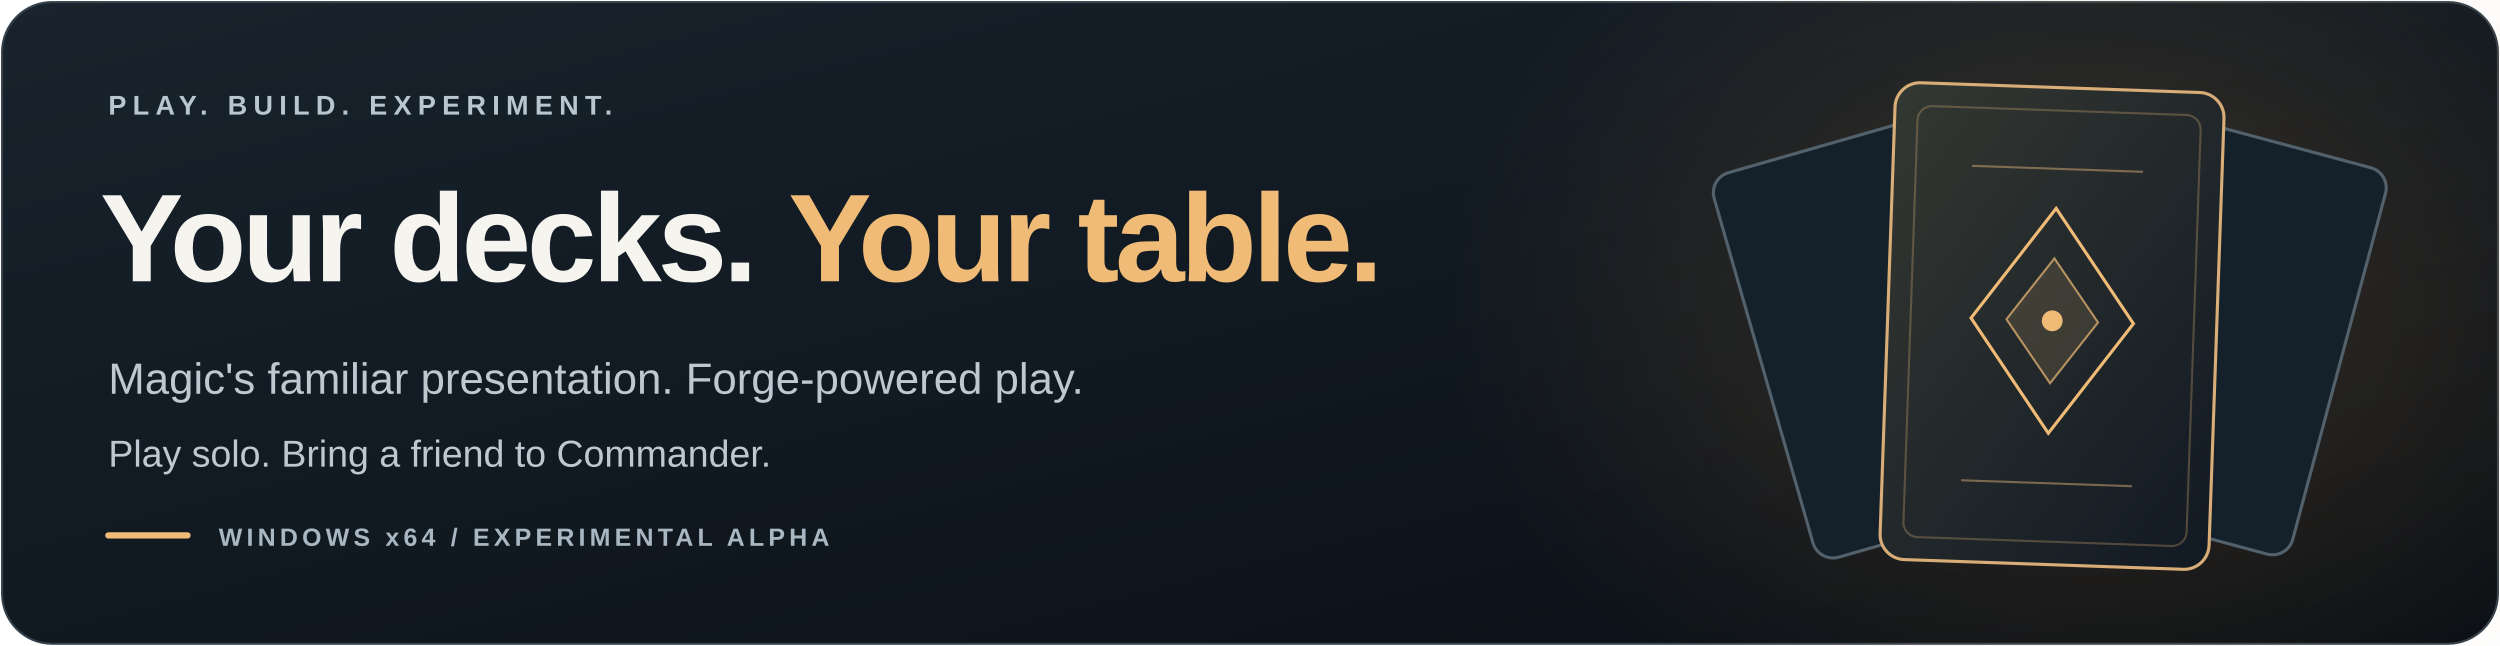
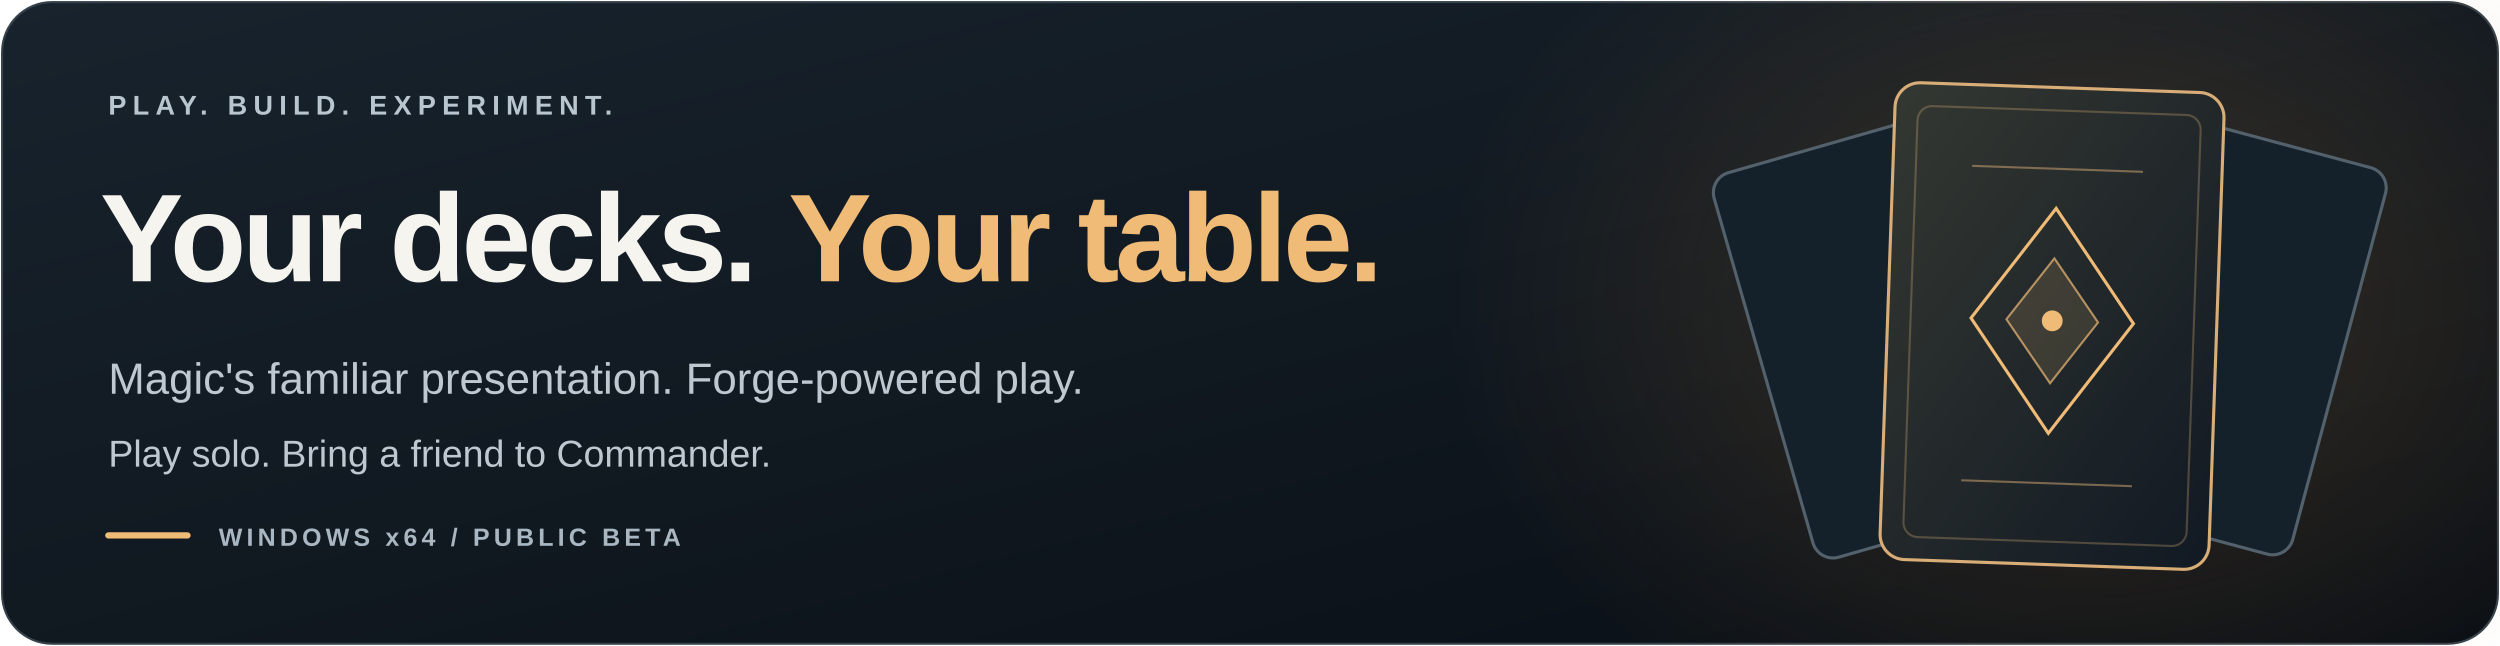
<svg xmlns="http://www.w3.org/2000/svg" width="1200" height="310" viewBox="0 0 1200 310" role="img" aria-labelledby="title description">
  <defs>
    <linearGradient id="canvas" x2="1" y2="1">
      <stop stop-color="#18232d" />
      <stop offset="1" stop-color="#090e14" />
    </linearGradient>
    <radialGradient id="glow">
      <stop stop-color="#ba813f" stop-opacity=".24" />
      <stop offset="1" stop-color="#ba813f" stop-opacity="0" />
    </radialGradient>
    <linearGradient id="card" x2="1" y2="1">
      <stop stop-color="#343832" />
      <stop offset="1" stop-color="#111923" />
    </linearGradient>
  </defs>
  <rect x="1" y="1" width="1198" height="308" rx="24" fill="url(#canvas)" stroke="#35414b" />
  <ellipse cx="1000" cy="145" rx="310" ry="230" fill="url(#glow)" />
  <g font-family="Segoe UI,Arial,sans-serif">
    <text x="52" y="55" font-size="13" font-weight="600" letter-spacing="3" fill="#b9c6d0">PLAY. BUILD. EXPERIMENT.</text>
    <text x="48" y="135" font-size="60" font-weight="650" letter-spacing="-2" fill="#f5f4ef">Your decks. <tspan fill="#f0bb77">Your table.</tspan>
    </text>
    <text x="52" y="189" font-size="21" fill="#bdc8d1">Magic's familiar presentation. Forge-powered play.</text>
    <text x="52" y="224" font-size="18" fill="#bdc8d1">Play solo. Bring a friend to Commander.</text>
    <path d="M52 257h38" stroke="#f0bb77" stroke-width="3" stroke-linecap="round" />
-     <text x="105" y="262" font-size="12" font-weight="600" letter-spacing="2" fill="#a9b7c2">WINDOWS x64  /  EXPERIMENTAL ALPHA</text>
+     <text x="105" y="262" font-size="12" font-weight="600" letter-spacing="2" fill="#a9b7c2">WINDOWS x64  /  PUBLIC BETA</text>
  </g>
  <g fill="#14202a" stroke="#52616b" stroke-width="1.5">
    <rect x="844" y="64" width="130" height="192" rx="10" transform="rotate(-16 909 160)" />
    <rect x="995" y="63" width="130" height="192" rx="10" transform="rotate(15 1060 159)" />
  </g>
  <g transform="rotate(2 985 156)">
    <rect x="906" y="42" width="158" height="229" rx="12" fill="url(#card)" stroke="#d8ad77" stroke-width="1.5" />
    <rect x="917" y="53" width="136" height="207" rx="7" fill="none" stroke="#d8ad77" stroke-opacity=".3" />
    <path d="m985 100 39 54-39 54-39-54z" fill="none" stroke="#f0bb77" stroke-width="1.5" />
    <path d="m985 124 22 30-22 30-22-30z" fill="#f0bb77" fill-opacity=".14" stroke="#f0bb77" stroke-opacity=".7" />
    <path d="M944 81h82M944 232h82" stroke="#d8ad77" stroke-opacity=".5" />
    <circle cx="985" cy="154" r="5" fill="#f0bb77" />
  </g>
</svg>
